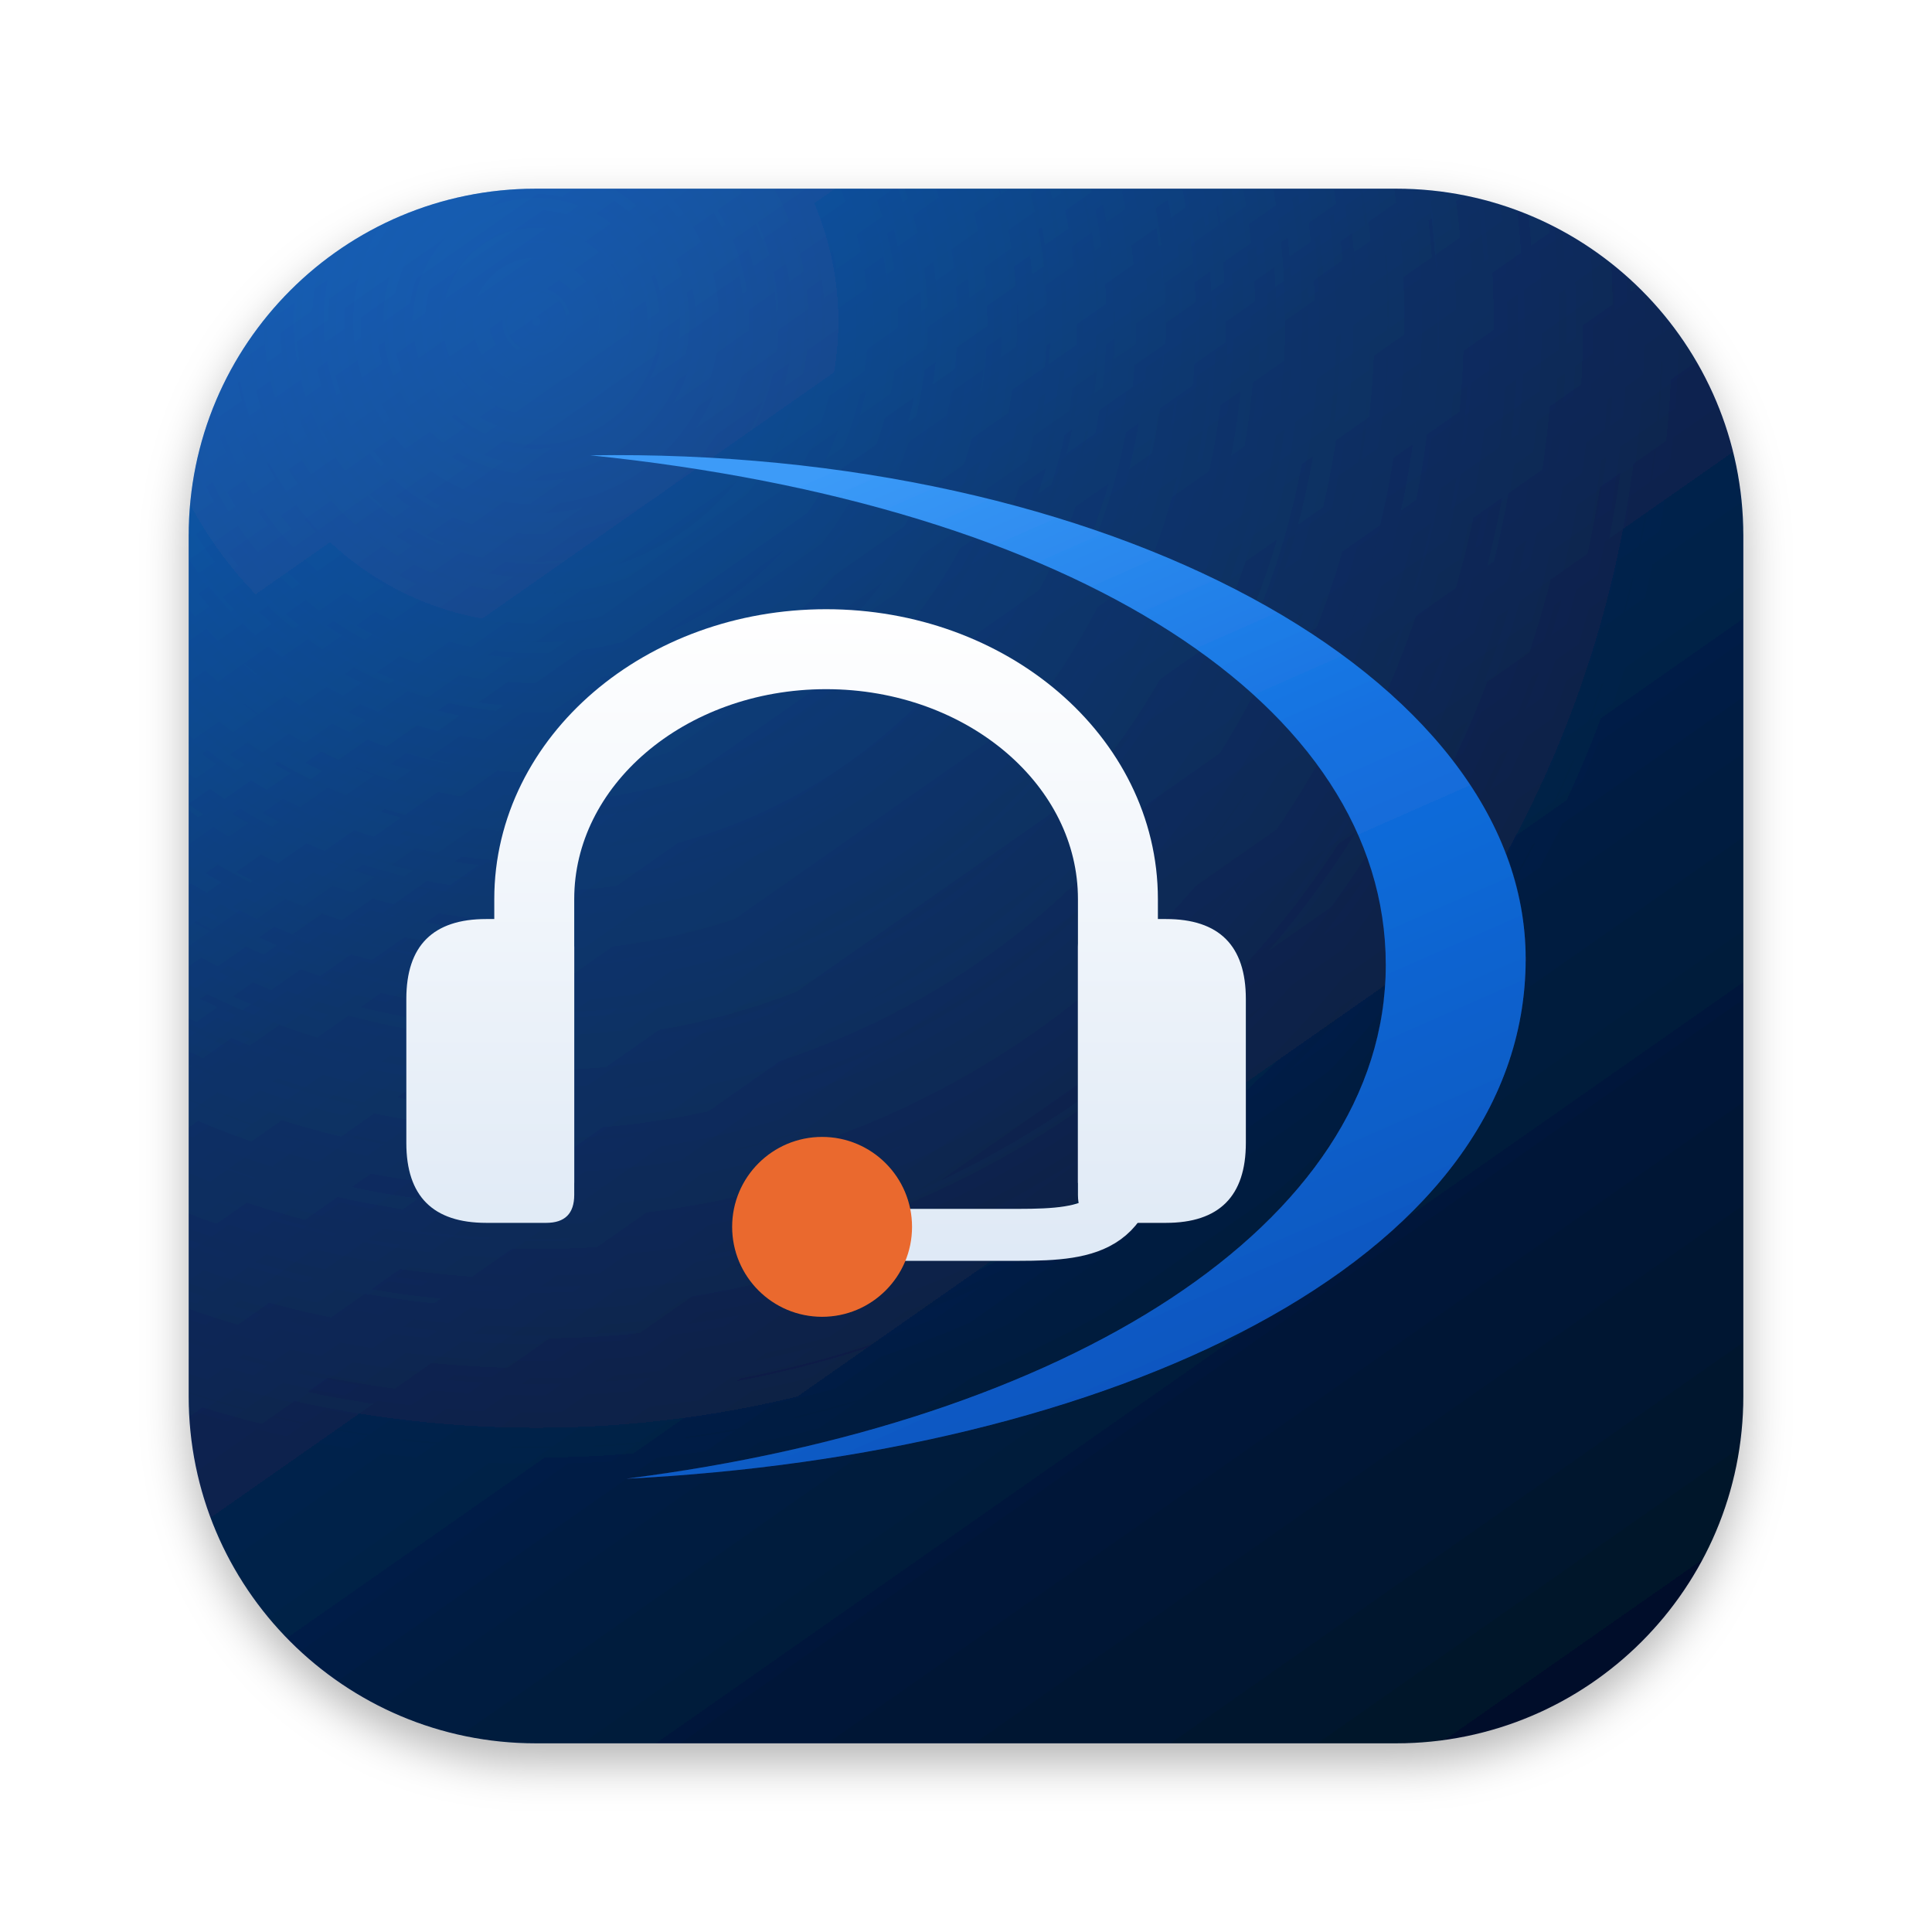
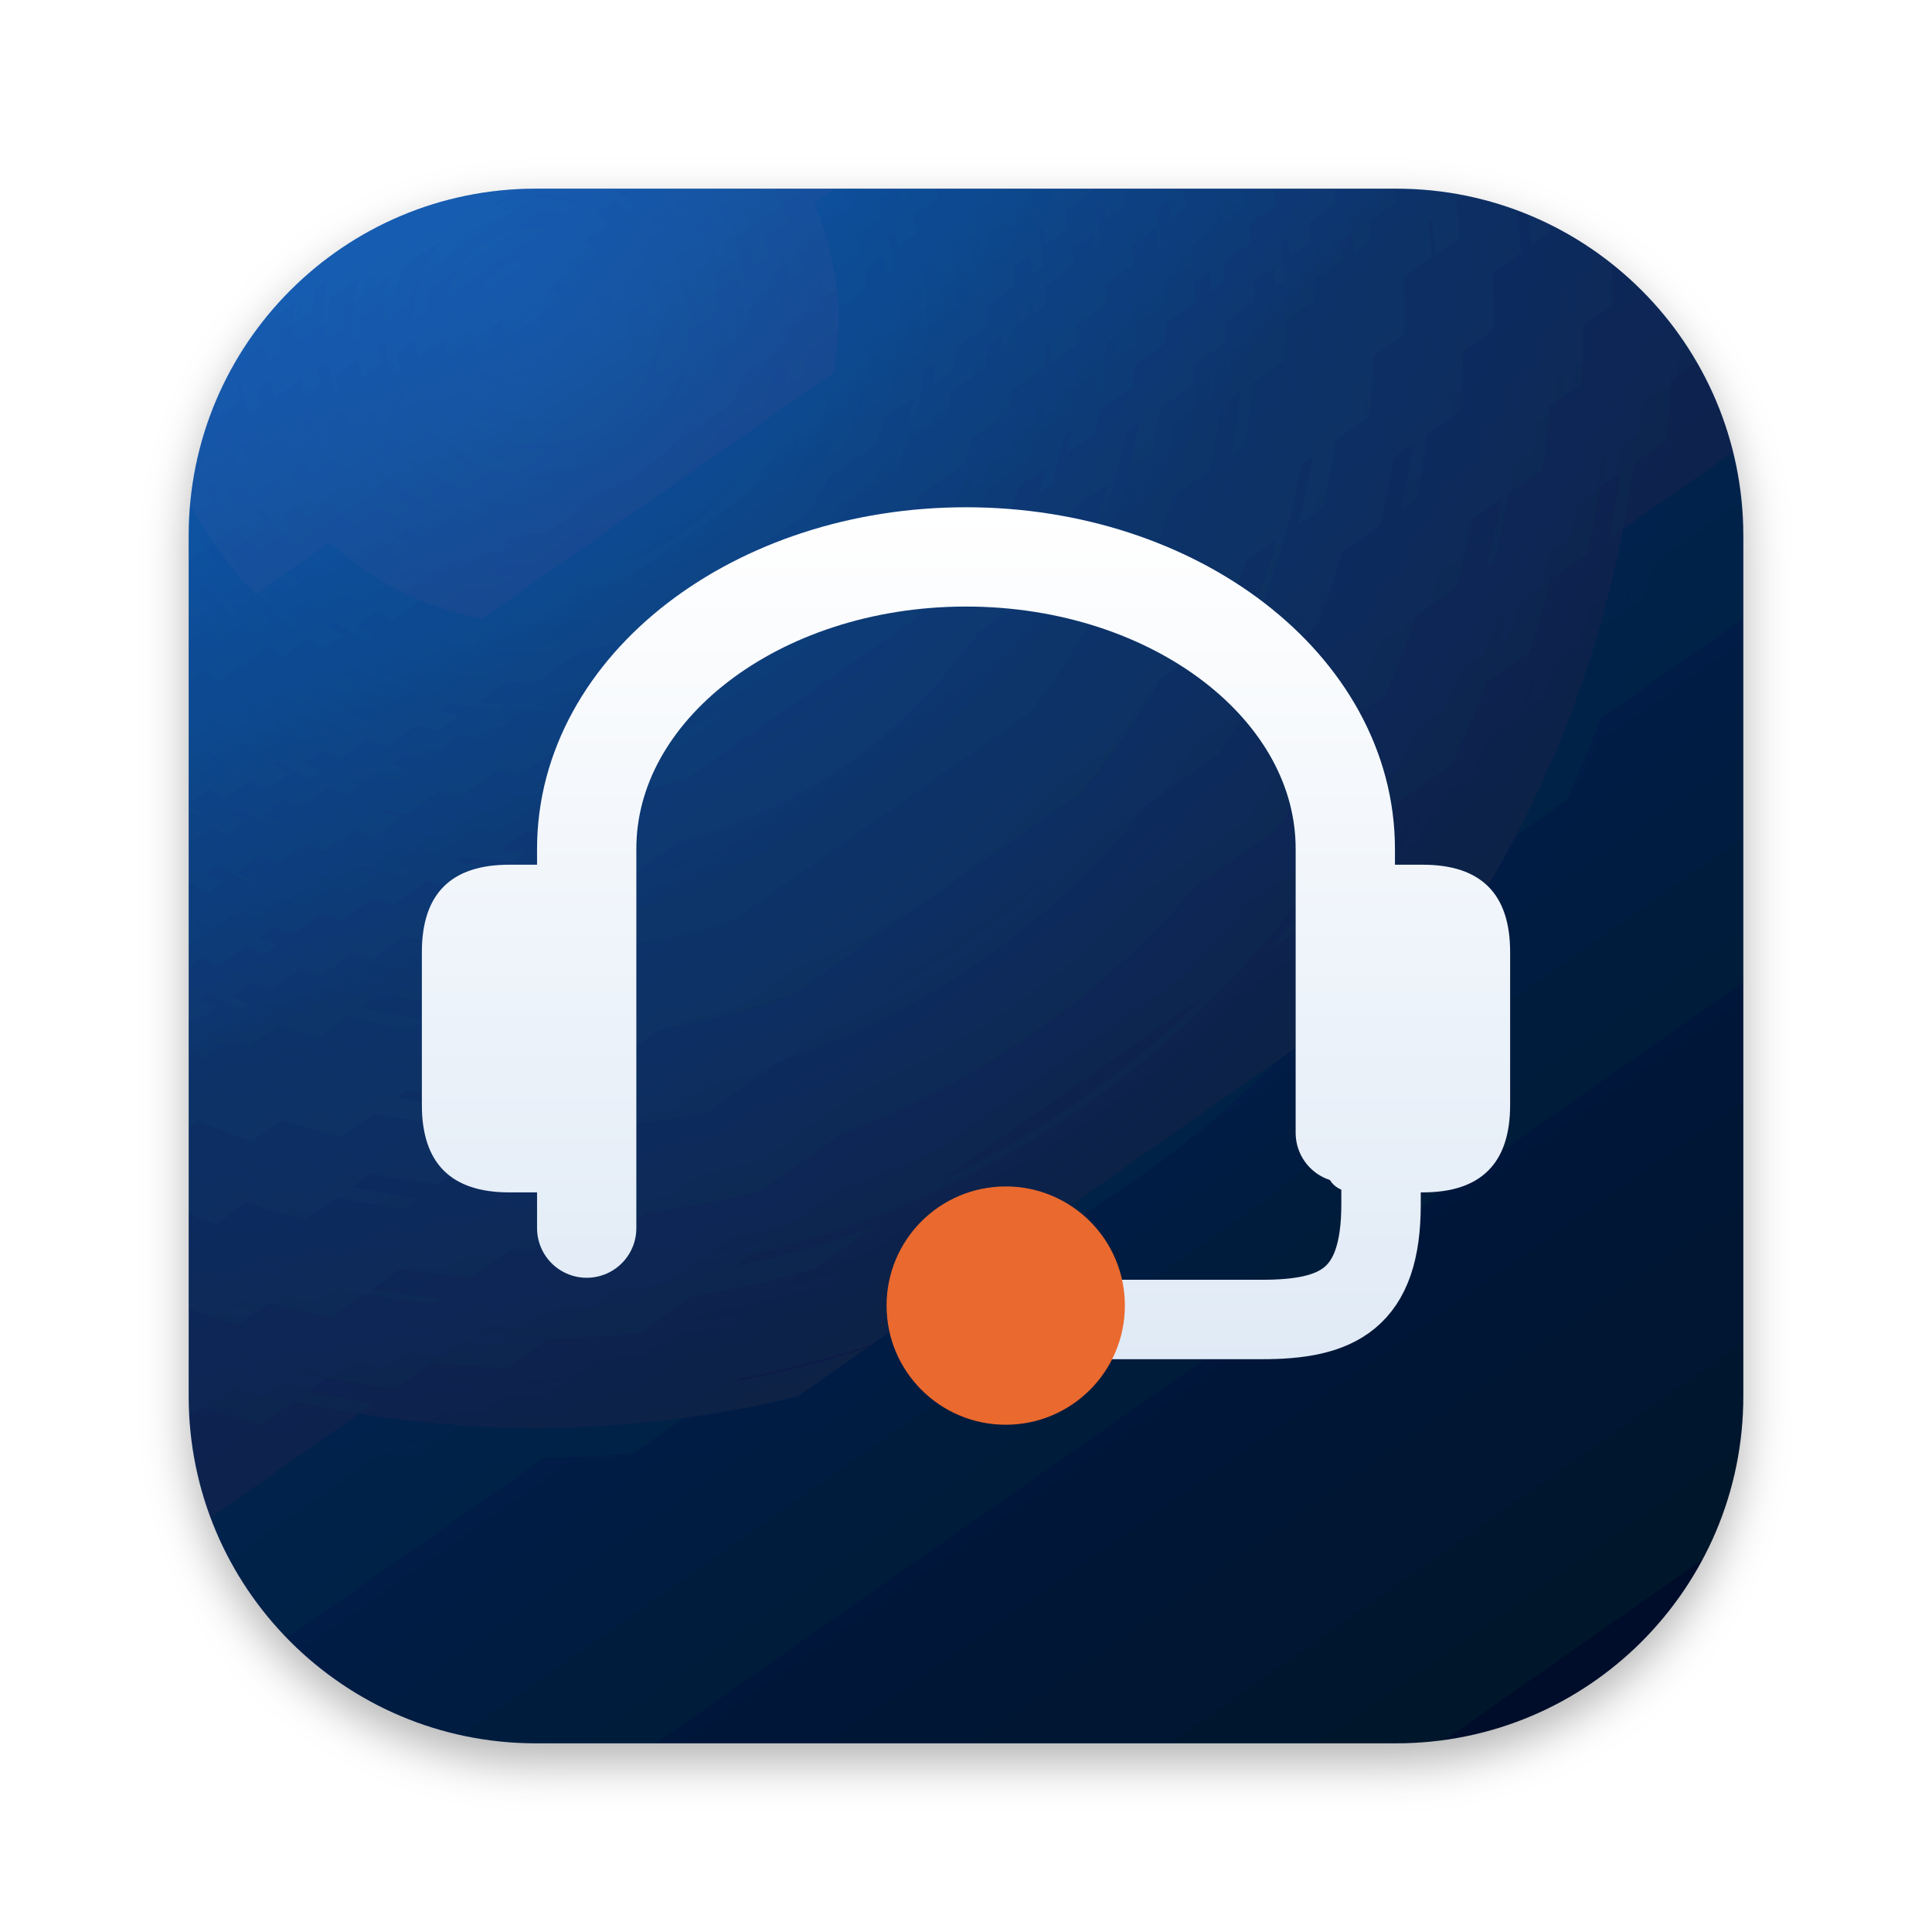
<svg xmlns="http://www.w3.org/2000/svg" viewBox="0 0 1024 1024" width="1024" height="1024">
  <defs>
    <linearGradient id="tbg" x1="0.15" y1="0" x2="0.85" y2="1">
      <stop offset="0" stop-color="#0C4E9E" />
      <stop offset="0.32" stop-color="#082A5C" />
      <stop offset="0.7" stop-color="#051B3D" />
      <stop offset="1" stop-color="#021129" />
    </linearGradient>
    <radialGradient id="tgl" cx="0.22" cy="0.08" r="0.75">
      <stop offset="0" stop-color="#2E8AF0" stop-opacity="0.28" />
      <stop offset="1" stop-color="#2E8AF0" stop-opacity="0" />
    </radialGradient>
-     <linearGradient id="mhs" x1="0" y1="217" x2="0" y2="560" gradientUnits="userSpaceOnUse">
+     <linearGradient id="mhs" x1="0" y1="188" x2="0" y2="660" gradientUnits="userSpaceOnUse">
      <stop offset="0" stop-color="#FFFFFF" />
      <stop offset="1" stop-color="#DDE8F5" />
-     </linearGradient>
-     <linearGradient id="msw" x1="0.3" y1="0" x2="0.7" y2="1">
-       <stop offset="0" stop-color="#3C9BF8" />
-       <stop offset="0.4" stop-color="#1471E0" />
-       <stop offset="1" stop-color="#0550B8" />
    </linearGradient>
    <filter id="sh" x="-10%" y="-10%" width="120%" height="125%">
      <feDropShadow dx="0" dy="10" stdDeviation="12" flood-color="#000" flood-opacity="0.30" />
    </filter>
  </defs>
  <g filter="url(#sh)">
    <rect x="100" y="100" width="824" height="824" rx="184" fill="url(#tbg)" />
    <rect x="100" y="100" width="824" height="824" rx="184" fill="url(#tgl)" />
-     <g transform="translate(35.26 93.00) scale(1.05943)">
-       <path d="M 262 140 C 520 136, 730 250, 730 392 C 730 545, 520 640, 280 652 C 500 624, 660 525, 660 395 C 660 265, 505 165, 262 140 Z" fill="url(#msw)" />
-       <path d="M 234.0 504 V 362 A 146.0 125.0 0 0 1 526.0 362 V 504" fill="none" stroke="url(#mhs)" stroke-width="40" />
-       <path d="M 210 372 H 240 Q 254 372 254 386 V 510 Q 254 524 240 524 H 210 Q 170 524 170 484 V 412 Q 170 372 210 372 Z" fill="url(#mhs)" />
-       <path d="M 520 372 H 550 Q 590 372 590 412 V 484 Q 590 524 550 524 H 520 Q 506 524 506 510 V 386 Q 506 372 520 372 Z" fill="url(#mhs)" />
-       <path d="M 535 476 C 535 526, 514 530, 476 530 L 390 530" fill="none" stroke="url(#mhs)" stroke-width="26" stroke-linecap="round" />
-       <circle cx="378" cy="526" r="45" fill="#EA692E" />
+     <g transform="translate(90.98 70.98) scale(1.05255)">
+       <path d="M 209.0 551 V 360 A 191.0 147.0 0 0 1 591.0 360 V 503" fill="none" stroke="url(#mhs)" stroke-width="50" stroke-linecap="round" />
+       <path d="M 170 368 H 203 Q 219 368 219 384 V 517 Q 219 533 203 533 H 170 Q 126 533 126 489 V 412 Q 126 368 170 368 Z" fill="url(#mhs)" />
+       <path d="M 597 368 H 630 Q 674 368 674 412 V 489 Q 674 533 630 533 H 597 Q 581 533 581 517 V 384 Q 581 368 597 368 Z" fill="url(#mhs)" />
+       <path d="M 609 493 V 539 C 609 587, 587 597, 549 597 L 440 597" fill="none" stroke="url(#mhs)" stroke-width="40" stroke-linecap="round" stroke-linejoin="round" />
+       <circle cx="420" cy="590" r="60" fill="#EA692E" />
    </g>
  </g>
</svg>
